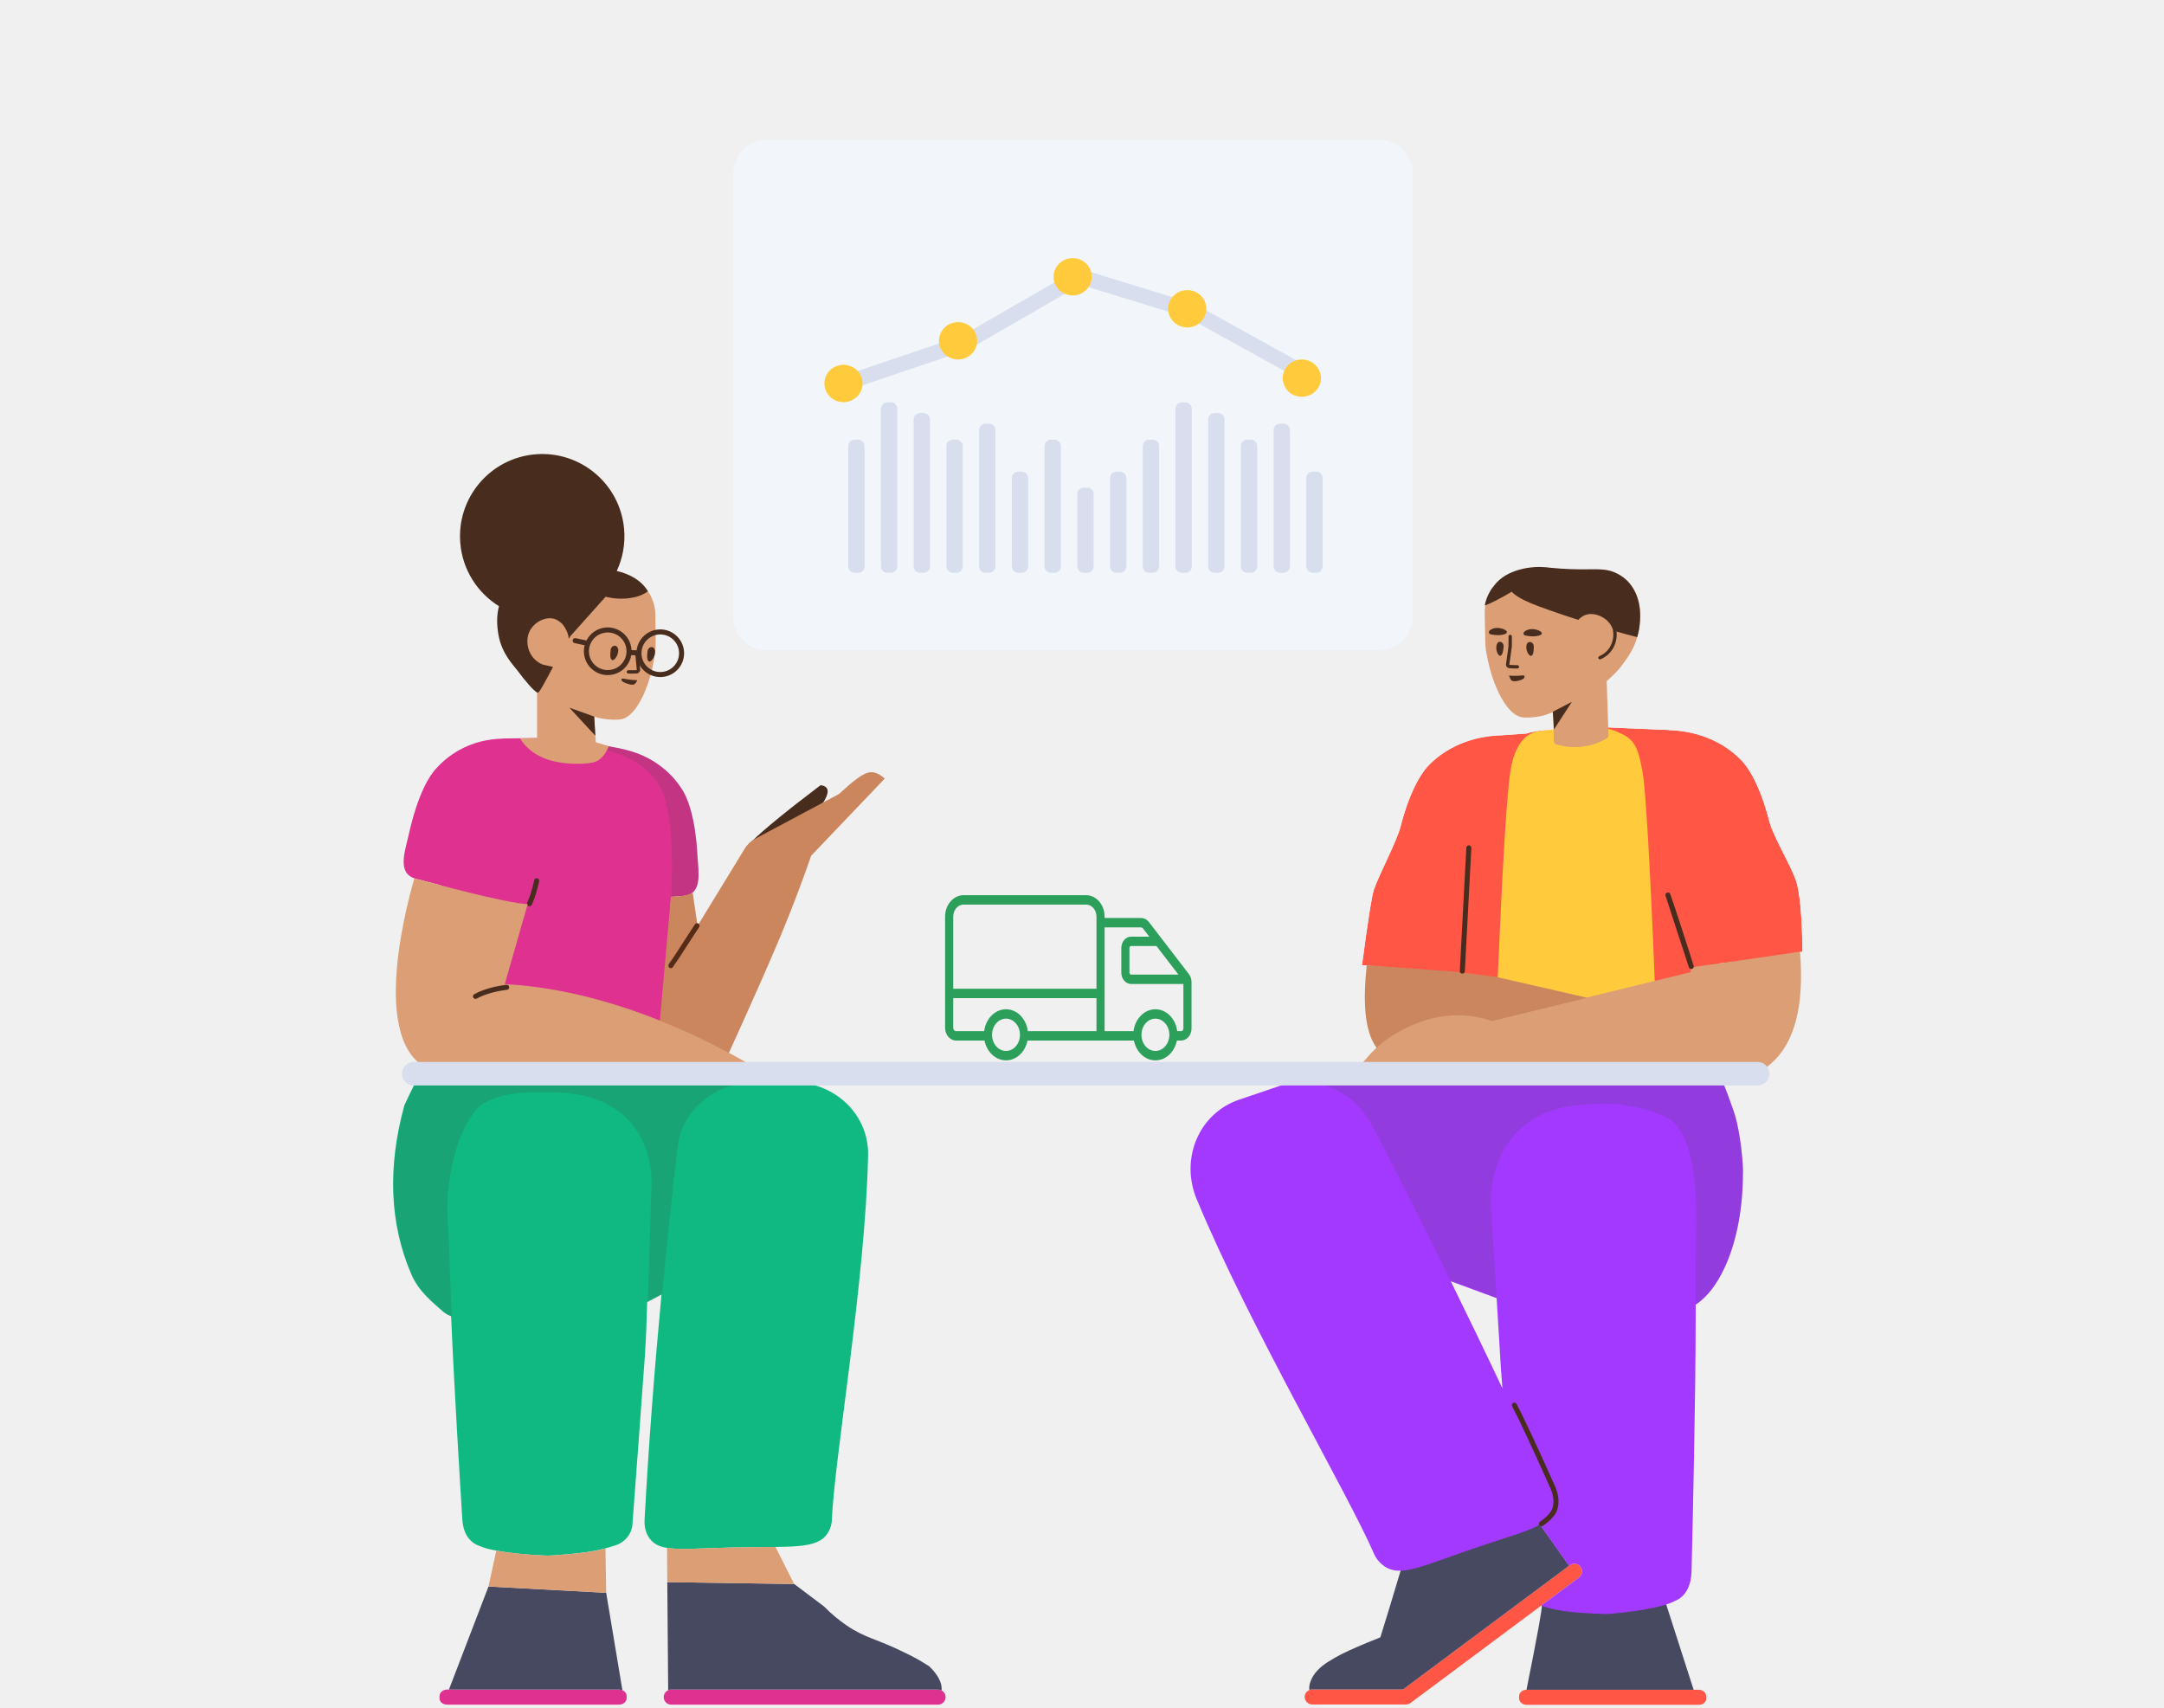
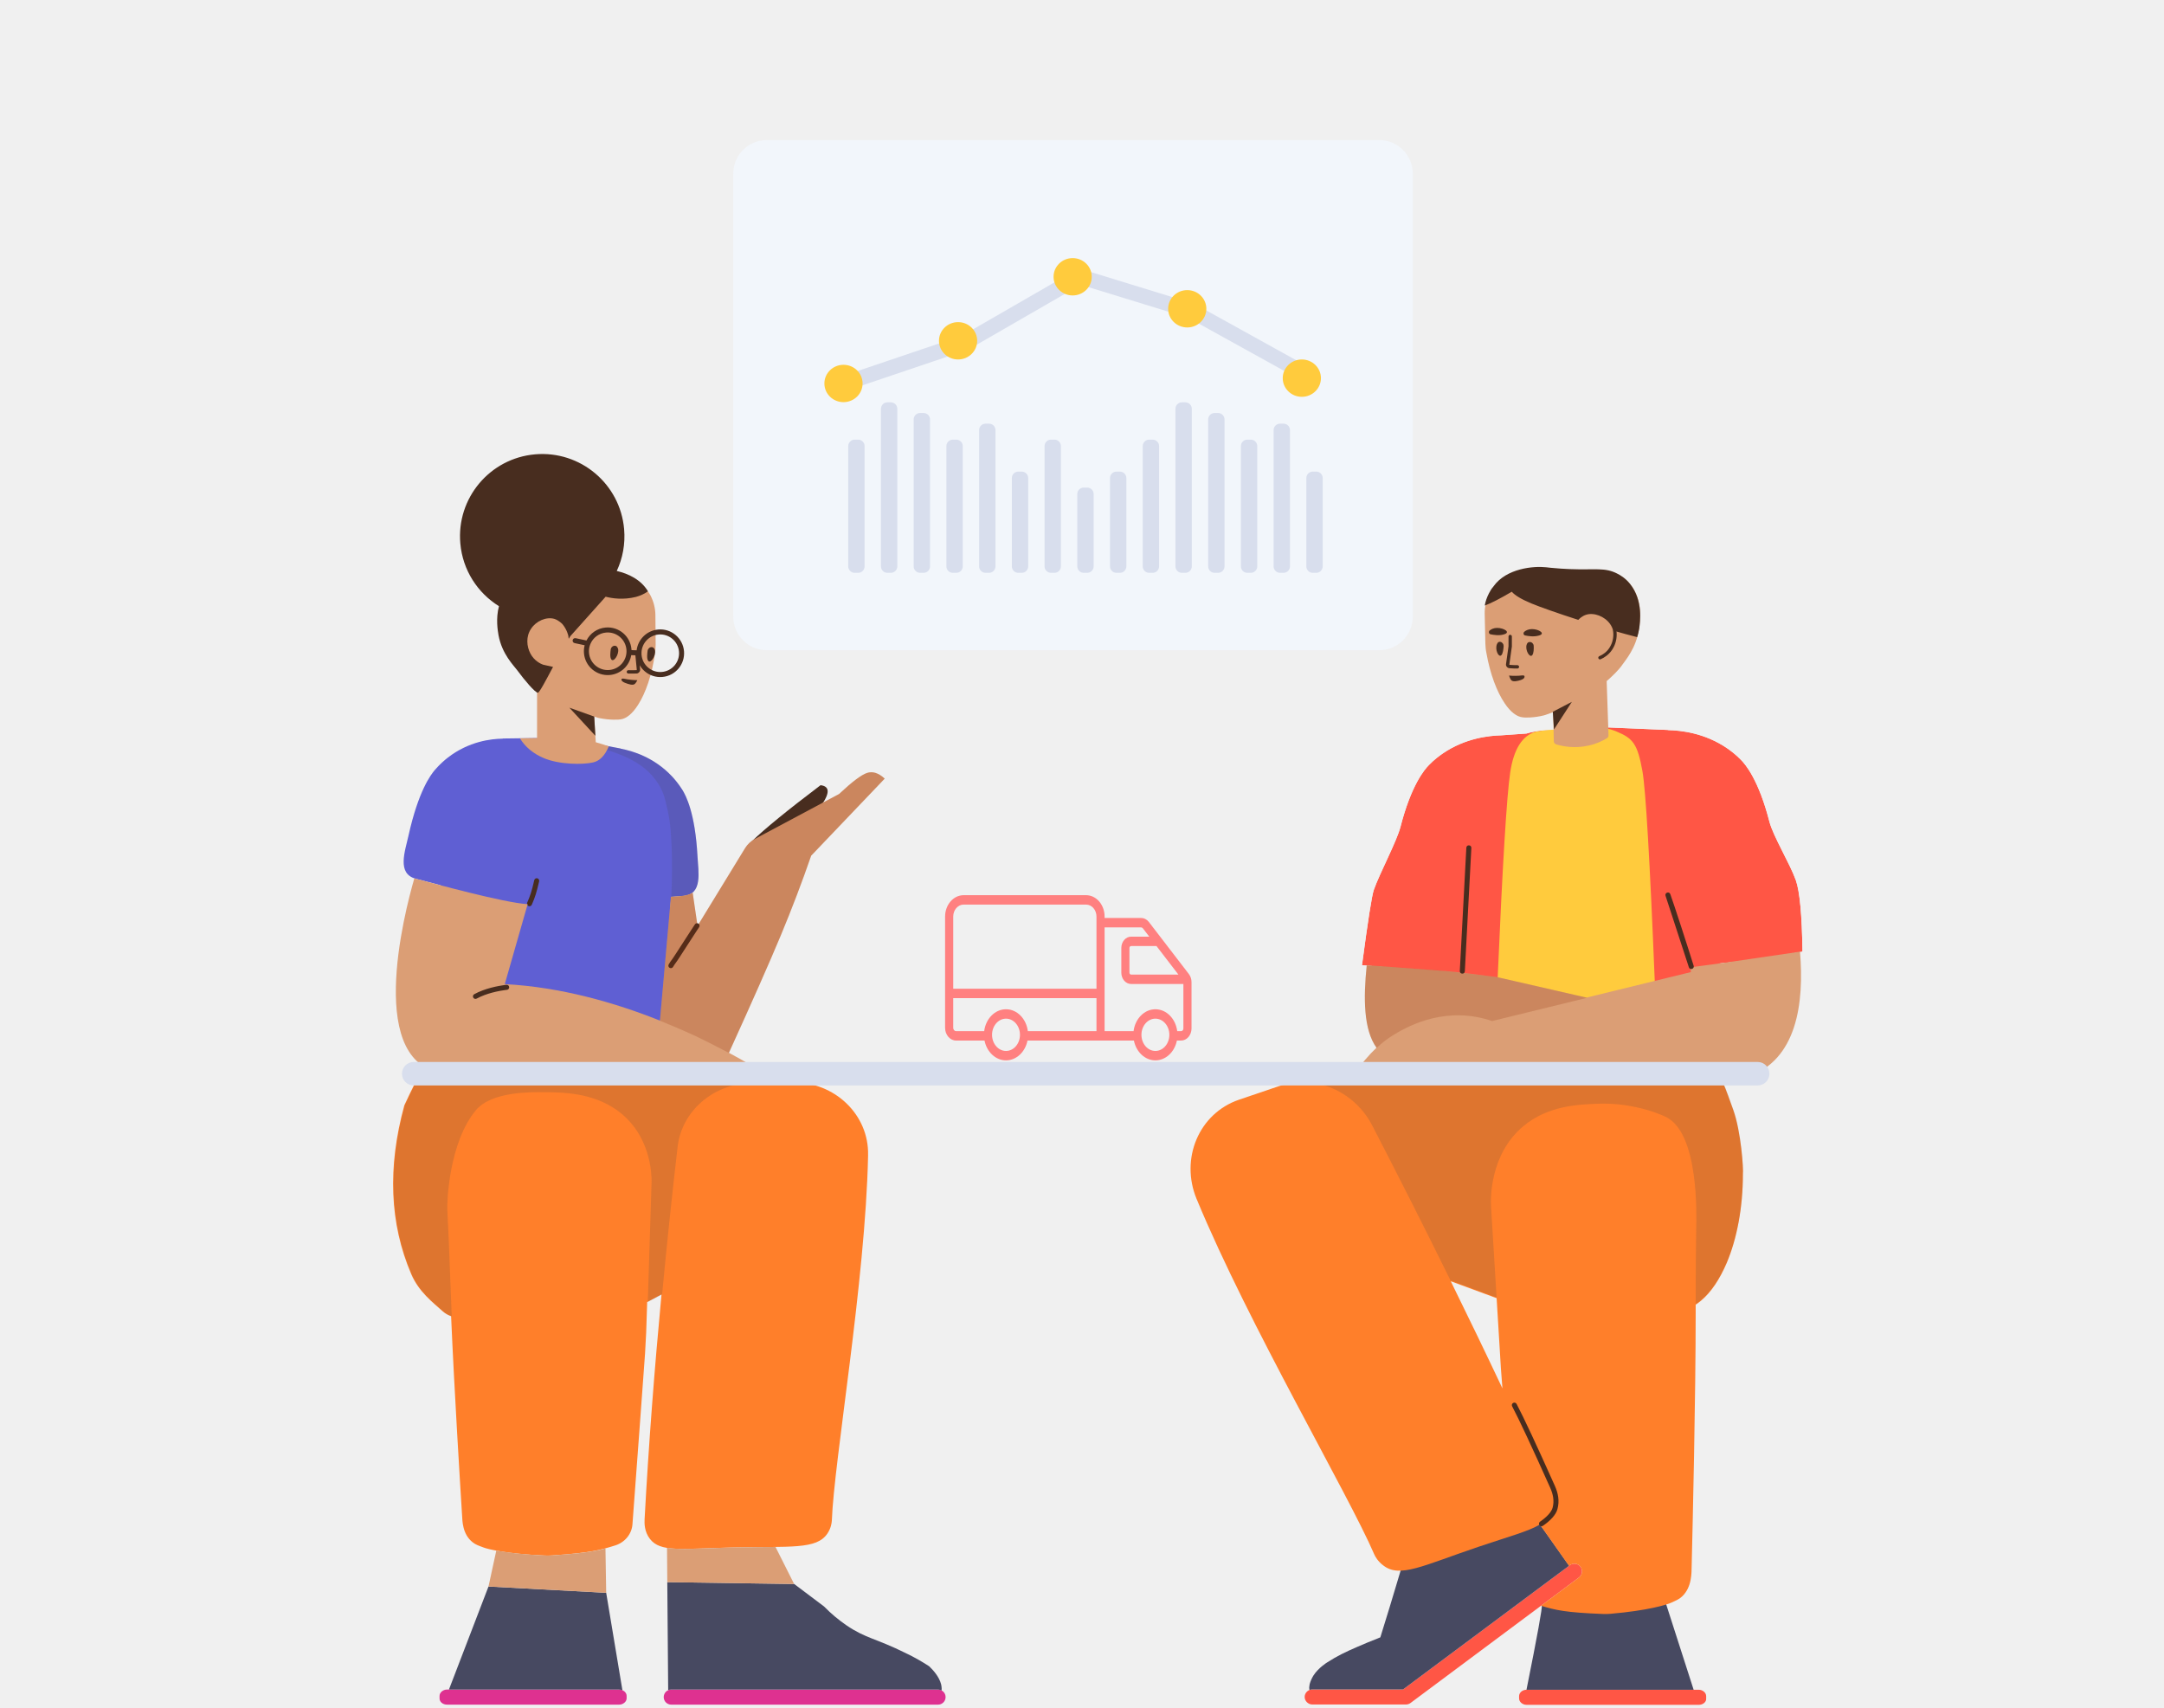
<svg xmlns="http://www.w3.org/2000/svg" width="531" height="419" viewBox="0 0 374 443" fill="none" version="1.1" id="svg56">
  <defs id="defs56">
    <linearGradient id="swatch57">
      <stop style="stop-color:#00a600;stop-opacity:1;" offset="0" id="stop57" />
    </linearGradient>
  </defs>
  <mask id="mask0" style="mask-type:alpha" maskUnits="userSpaceOnUse" x="132" y="54" width="29" height="88">
    <path d="M137.816 54.033H154.627C156.567 54.033 157.271 54.235 157.98 54.614C158.689 54.993 159.246 55.55 159.626 56.26C160.005 56.969 160.207 57.673 160.207 59.613V135.519C160.207 137.46 160.005 138.163 159.626 138.873C159.246 139.582 158.689 140.139 157.98 140.518C157.271 140.897 156.567 141.099 154.627 141.099H137.816C135.875 141.099 135.172 140.897 134.462 140.518C133.753 140.139 133.196 139.582 132.817 138.873C132.438 138.163 132.235 137.46 132.235 135.519V59.613C132.235 57.673 132.438 56.969 132.817 56.26C133.196 55.55 133.753 54.993 134.462 54.614C135.172 54.235 135.875 54.033 137.816 54.033Z" fill="white" id="path2" />
  </mask>
  <mask id="mask1" style="mask-type:alpha" maskUnits="userSpaceOnUse" x="93" y="54" width="29" height="88">
    <path d="M99.188 54.033H115.999C117.94 54.033 118.643 54.235 119.353 54.614C120.062 54.993 120.619 55.55 120.998 56.26C121.378 56.969 121.58 57.673 121.58 59.613V135.519C121.58 137.46 121.378 138.163 120.998 138.873C120.619 139.582 120.062 140.139 119.353 140.518C118.643 140.897 117.94 141.099 115.999 141.099H99.188C97.248 141.099 96.544 140.897 95.835 140.518C95.126 140.139 94.569 139.582 94.19 138.873C93.81 138.163 93.608 137.46 93.608 135.519V59.613C93.608 57.673 93.81 56.969 94.19 56.26C94.569 55.55 95.126 54.993 95.835 54.614C96.544 54.235 97.248 54.033 99.188 54.033Z" fill="white" id="path5" />
  </mask>
  <mask id="mask2" style="mask-type:alpha" maskUnits="userSpaceOnUse" x="54" y="54" width="29" height="88">
    <path d="M60.561 54.033H77.372C79.312 54.033 80.016 54.235 80.725 54.614C81.435 54.993 81.992 55.55 82.371 56.26C82.75 56.969 82.952 57.673 82.952 59.613V135.519C82.952 137.46 82.75 138.163 82.371 138.873C81.992 139.582 81.435 140.139 80.725 140.518C80.016 140.897 79.312 141.099 77.372 141.099H60.561C58.621 141.099 57.917 140.897 57.208 140.518C56.498 140.139 55.942 139.582 55.562 138.873C55.183 138.163 54.981 137.46 54.981 135.519V59.613C54.981 57.673 55.183 56.969 55.562 56.26C55.942 55.55 56.498 54.993 57.208 54.614C57.917 54.235 58.621 54.033 60.561 54.033Z" fill="white" id="path8" />
  </mask>
  <path d="m 264.11,36.337 h -158.882 c -4.808,0 -8.706,3.898 -8.706,8.706 V 159.96 c 0,4.808 3.898,8.706 8.706,8.706 h 158.882 c 4.808,0 8.706,-3.898 8.706,-8.706 V 45.042 c 0,-4.808 -3.898,-8.706 -8.706,-8.706 z" fill="#f2f6fb" id="path12" />
  <path d="m 186.658,73.867 27.95,8.588 29.519,16.346 1.96,-3.411 -29.885,-16.549 -30.04,-9.23 -30.292,17.473 -30.221,10.216 1.3,3.703 30.598,-10.343 z" fill="#d8deed" id="path13" />
  <path d="m 125.122,104.321 c -2.737,0 -4.955,-2.169 -4.955,-4.844 0,-2.675 2.218,-4.844 4.955,-4.844 2.736,0 4.954,2.169 4.954,4.844 0,2.675 -2.218,4.844 -4.954,4.844 z m 29.727,-11.072 c -2.736,0 -4.954,-2.169 -4.954,-4.844 0,-2.675 2.218,-4.844 4.954,-4.844 2.737,0 4.955,2.169 4.955,4.844 0,2.675 -2.218,4.844 -4.955,4.844 z m 29.728,-16.608 c -2.736,0 -4.954,-2.169 -4.954,-4.844 0,-2.675 2.218,-4.844 4.954,-4.844 2.737,0 4.955,2.169 4.955,4.844 0,2.675 -2.218,4.844 -4.955,4.844 z m 29.728,8.304 c -2.736,0 -4.955,-2.169 -4.955,-4.844 0,-2.675 2.219,-4.844 4.955,-4.844 2.736,0 4.955,2.169 4.955,4.844 0,2.675 -2.219,4.844 -4.955,4.844 z m 29.728,17.992 c -2.737,0 -4.955,-2.169 -4.955,-4.844 0,-2.675 2.218,-4.844 4.955,-4.844 2.736,0 4.954,2.169 4.954,4.844 0,2.675 -2.218,4.844 -4.954,4.844 z" fill="#ffcb3d" id="path14" />
  <path d="m 198.509,124.01 v 22.913 c 0,0.922 -0.748,1.672 -1.671,1.672 h -0.902 c -0.922,0 -1.671,-0.748 -1.671,-1.672 v -22.913 c 0,-0.922 0.748,-1.672 1.671,-1.672 h 0.902 c 0.922,0 1.671,0.749 1.671,1.672 z m -8.489,4.144 v 18.769 c 0,0.923 -0.748,1.671 -1.671,1.671 h -0.902 c -0.922,0 -1.671,-0.748 -1.671,-1.671 v -18.769 c 0,-0.923 0.748,-1.671 1.671,-1.671 h 0.902 c 0.922,0 1.671,0.748 1.671,1.671 z m -8.489,-12.437 v 31.205 c 0,0.927 -0.748,1.672 -1.671,1.672 h -0.902 c -0.922,0 -1.671,-0.748 -1.671,-1.672 v -31.205 c 0,-0.926 0.748,-1.672 1.671,-1.672 h 0.902 c 0.922,0 1.671,0.749 1.671,1.672 z m -8.489,8.292 v 22.913 c 0,0.922 -0.748,1.672 -1.671,1.672 h -0.902 c -0.923,0 -1.672,-0.748 -1.672,-1.672 v -22.913 c 0,-0.922 0.749,-1.672 1.672,-1.672 h 0.902 c 0.922,0 1.671,0.749 1.671,1.672 z m -8.489,-12.435 v 35.345 c 0,0.928 -0.749,1.675 -1.672,1.675 h -0.901 c -0.923,0 -1.672,-0.749 -1.672,-1.675 v -35.345 c 0,-0.928 0.749,-1.675 1.672,-1.675 h 0.901 c 0.923,0 1.672,0.75 1.672,1.675 z m -8.489,4.143 v 31.205 c 0,0.927 -0.749,1.672 -1.672,1.672 h -0.901 c -0.923,0 -1.672,-0.748 -1.672,-1.672 v -31.205 c 0,-0.926 0.748,-1.672 1.672,-1.672 h 0.901 c 0.923,0 1.672,0.749 1.672,1.672 z m -8.49,-6.905 v 38.106 c 0,0.93 -0.748,1.676 -1.671,1.676 h -0.902 c -0.922,0 -1.671,-0.75 -1.671,-1.676 v -38.106 c 0,-0.93 0.748,-1.677 1.671,-1.677 h 0.902 c 0.922,0 1.671,0.751 1.671,1.677 z m -8.489,-2.768 v 40.878 c 0,0.923 -0.748,1.672 -1.671,1.672 h -0.902 c -0.922,0 -1.671,-0.748 -1.671,-1.672 v -40.878 c 0,-0.924 0.748,-1.673 1.671,-1.673 h 0.902 c 0.922,0 1.671,0.749 1.671,1.673 z m -8.489,9.673 v 31.205 c 0,0.927 -0.748,1.672 -1.671,1.672 h -0.902 c -0.922,0 -1.671,-0.748 -1.671,-1.672 v -31.205 c 0,-0.926 0.748,-1.672 1.671,-1.672 h 0.902 c 0.922,0 1.671,0.749 1.671,1.672 z m 118.849,8.292 v 22.913 c 0,0.922 -0.749,1.672 -1.672,1.672 h -0.902 c -0.922,0 -1.671,-0.748 -1.671,-1.672 v -22.913 c 0,-0.922 0.748,-1.672 1.671,-1.672 h 0.902 c 0.922,0 1.672,0.749 1.672,1.672 z m -8.49,-12.435 v 35.345 c 0,0.928 -0.748,1.675 -1.671,1.675 h -0.902 c -0.922,0 -1.671,-0.749 -1.671,-1.675 v -35.345 c 0,-0.928 0.748,-1.675 1.671,-1.675 h 0.902 c 0.922,0 1.671,0.75 1.671,1.675 z m -8.489,4.143 v 31.205 c 0,0.927 -0.748,1.672 -1.671,1.672 h -0.902 c -0.922,0 -1.671,-0.748 -1.671,-1.672 v -31.205 c 0,-0.926 0.748,-1.672 1.671,-1.672 h 0.902 c 0.922,0 1.671,0.749 1.671,1.672 z m -8.489,-6.905 v 38.106 c 0,0.93 -0.748,1.676 -1.671,1.676 h -0.902 c -0.923,0 -1.672,-0.75 -1.672,-1.676 v -38.106 c 0,-0.93 0.749,-1.677 1.672,-1.677 h 0.902 c 0.922,0 1.671,0.751 1.671,1.677 z m -8.489,-2.768 v 40.878 c 0,0.923 -0.749,1.672 -1.672,1.672 h -0.901 c -0.923,0 -1.672,-0.748 -1.672,-1.672 v -40.878 c 0,-0.924 0.749,-1.673 1.672,-1.673 h 0.901 c 0.923,0 1.672,0.749 1.672,1.673 z m -8.489,9.673 v 31.205 c 0,0.927 -0.749,1.672 -1.672,1.672 h -0.901 c -0.923,0 -1.672,-0.748 -1.672,-1.672 v -31.205 c 0,-0.926 0.748,-1.672 1.672,-1.672 h 0.901 c 0.923,0 1.672,0.749 1.672,1.672 z" fill="#d8deed" id="path15" />
  <path d="M270.305 438.242L313.541 406.03C314.412 405.377 315.674 405.551 316.327 406.422C316.98 407.292 316.806 408.555 315.935 409.207L272.232 441.767C271.361 442.42 270.099 442.246 269.446 441.376C268.793 440.505 268.967 439.243 269.838 438.59L270.305 438.242H270.926C272.014 438.242 272.928 439.136 272.928 440.2C272.885 441.308 272.014 442.159 270.926 442.159H246.767C245.679 442.159 244.765 441.265 244.765 440.2C244.765 439.136 245.679 438.242 246.767 438.242H270.305ZM347.015 442.249H302.354C301.309 442.249 300.395 441.495 300.395 440.591V439.988C300.395 439.084 301.266 438.331 302.354 438.331H346.972C348.017 438.331 348.931 439.084 348.931 439.988V440.591C349.018 441.495 348.104 442.249 347.015 442.249Z" fill="#FF5645" id="path20" />
  <path d="M306.261 416.415C306.91 416.684 317.571 416.282 338.244 415.211L345.68 438.331H302.354C302.341 438.331 302.329 438.331 302.316 438.331C305.142 424.26 306.467 416.947 306.294 416.391L306.261 416.415ZM313.377 406.152L270.305 438.242H246.767C246.502 438.242 246.247 438.295 246.013 438.39C245.975 438.204 245.948 438.019 245.94 437.847C245.984 437.542 245.984 437.194 246.071 436.845C246.288 436.062 246.637 435.322 247.028 434.669C248.291 432.667 250.554 431.274 250.554 431.274C253.166 429.576 255.56 428.444 258.389 427.225C259.869 426.572 261.959 425.702 264.397 424.744C265.18 422.22 265.964 419.695 266.747 417.127C268.227 412.208 269.707 407.332 271.144 402.457L297.348 383.435L313.377 406.152Z" fill="#474961" id="path21" />
-   <path d="M305.779 395.464C302.869 397.241 297.816 398.564 289.883 401.243C275.311 406.176 269.485 409.411 265.193 406.108C263.758 405.051 263.08 403.796 262.814 403.197C256.118 387.628 230.294 343.744 216.821 311.228C216.802 311.145 216.751 311.112 216.732 311.029C212.409 300.548 217.337 288.832 227.719 285.276C231.152 284.097 234.594 282.959 238.026 281.779C241.137 280.734 244.373 280.532 247.476 281.066L247.305 280.781L350.985 277.821C352.77 278.702 353.926 282.298 355.96 287.944C357.993 293.591 358.638 303.43 358.464 304.551C358.464 313.32 356.897 321.369 354.285 327.575C352.457 331.859 350.193 335.263 347.581 337.425C347.132 337.803 346.675 338.142 346.21 338.442C346.21 339.045 346.21 339.654 346.21 340.27C346.21 363.038 345.426 395.571 345.165 406.387C345.122 407.818 345.296 411.69 342.684 414.131C341.944 414.846 341.204 415.141 339.811 415.772C338.723 416.277 333.847 417.792 324.097 418.634C323.487 418.676 322.834 418.718 322.182 418.676C312.405 418.308 309.788 417.661 306.09 416.543L315.935 409.208C316.806 408.555 316.98 407.292 316.327 406.422C315.674 405.551 314.412 405.377 313.541 406.03L313.34 406.18L305.779 395.464ZM296.076 360.165C295.794 356.877 295.544 353.222 295.324 349.15L294.566 336.754L282.67 332.366C287.166 341.501 291.655 350.796 296.076 360.165Z" fill="#A339FF" id="path22" />
+   <path d="M305.779 395.464C302.869 397.241 297.816 398.564 289.883 401.243C275.311 406.176 269.485 409.411 265.193 406.108C263.758 405.051 263.08 403.796 262.814 403.197C256.118 387.628 230.294 343.744 216.821 311.228C216.802 311.145 216.751 311.112 216.732 311.029C212.409 300.548 217.337 288.832 227.719 285.276C231.152 284.097 234.594 282.959 238.026 281.779C241.137 280.734 244.373 280.532 247.476 281.066L247.305 280.781L350.985 277.821C352.77 278.702 353.926 282.298 355.96 287.944C357.993 293.591 358.638 303.43 358.464 304.551C358.464 313.32 356.897 321.369 354.285 327.575C352.457 331.859 350.193 335.263 347.581 337.425C347.132 337.803 346.675 338.142 346.21 338.442C346.21 339.045 346.21 339.654 346.21 340.27C346.21 363.038 345.426 395.571 345.165 406.387C345.122 407.818 345.296 411.69 342.684 414.131C341.944 414.846 341.204 415.141 339.811 415.772C338.723 416.277 333.847 417.792 324.097 418.634C323.487 418.676 322.834 418.718 322.182 418.676C312.405 418.308 309.788 417.661 306.09 416.543L315.935 409.208C316.806 408.555 316.98 407.292 316.327 406.422C315.674 405.551 314.412 405.377 313.541 406.03L313.34 406.18L305.779 395.464ZM296.076 360.165C295.794 356.877 295.544 353.222 295.324 349.15L294.566 336.754L282.67 332.366C287.166 341.501 291.655 350.796 296.076 360.165Z" fill="#A339FF" id="path22" style="fill:#ff7f2a" />
  <path opacity="0.177" d="M346.21 338.279C346.216 330.345 346.26 323.551 346.34 319.067C346.427 315.238 347.08 294.194 338.636 289.817C337.896 289.439 337.156 289.144 335.676 288.597C334.5 288.176 328.406 285.988 320.571 286.324C315.478 286.535 307.817 286.871 301.505 292.132C292.799 299.413 293.017 310.903 293.104 312.754L294.56 336.578L282.601 332.15C275.767 318.266 268.918 304.752 262.269 291.908C258.983 285.575 252.863 281.553 246.3 280.825L350.985 277.658C352.77 278.539 353.926 282.135 355.96 287.782C357.993 293.428 358.638 303.268 358.464 304.389C358.464 313.158 356.897 321.206 354.285 327.413C352.457 331.697 350.193 335.101 347.581 337.263C347.132 337.641 346.675 337.98 346.21 338.279Z" fill="#444444" id="path23" />
  <path d="M306.578 395.804C308.519 394.475 309.969 392.952 310.355 391.441C310.919 389.337 310.534 387.36 309.662 385.412C304.894 374.755 301.591 367.687 299.747 364.196C299.579 363.877 299.184 363.755 298.865 363.924C298.546 364.092 298.424 364.487 298.593 364.806C300.419 368.264 303.713 375.314 308.47 385.945C309.23 387.645 309.564 389.351 309.092 391.11C308.805 392.234 307.539 393.564 305.84 394.727C305.542 394.931 305.466 395.337 305.67 395.635C305.874 395.932 306.28 396.008 306.578 395.804Z" fill="#482D1F" id="path24" />
  <mask id="mask3" style="mask-type:alpha" maskUnits="userSpaceOnUse" x="259" y="188" width="115" height="92">
    <path d="M352.219 249.956C353.235 259.138 353.26 266.797 352.497 271.849C352.497 271.98 352.456 272.156 352.416 272.288C352.213 273.648 351.93 274.789 351.565 275.71C351.525 275.798 351.484 275.886 351.444 275.974C349.379 279.309 333.06 278.124 329.213 278.255C322.896 278.475 283.314 279.591 282.383 278.977C281.937 278.67 281.411 275.272 280.966 274.789C279.451 273.229 280.098 263.686 281.533 252.25L259.638 250.392C261.167 238.85 262.193 232.325 262.715 230.816C264.238 226.506 268.619 218.341 269.62 214.511C272.406 203.672 275.845 199.624 277.02 198.448C278.37 197.055 279.675 196.098 280.546 195.488C286.423 191.44 292.647 190.831 295.825 190.744C295.869 190.722 299.124 190.497 302.328 190.282C304.903 189.47 308.214 189.22 313.218 189.22C316.881 189.22 320.008 189.441 322.586 189.747C321.857 188.856 321.713 188.625 323.423 188.698L338.875 189.351C338.963 189.351 339.05 189.351 339.137 189.394C342.314 189.481 348.539 190.091 354.415 194.139C355.286 194.748 356.592 195.706 357.941 197.099C359.117 198.274 362.555 202.323 365.341 213.161C366.342 216.992 370.672 224.038 372.196 228.348C373.211 231.221 373.785 237.389 373.917 246.853C367.462 248.156 360.23 249.19 352.219 249.956V249.956Z" fill="white" id="path25" />
  </mask>
  <g mask="url(#mask3)" id="g27">
    <path d="M352.219 249.956C353.235 259.138 353.26 266.797 352.497 271.849C352.497 271.98 352.456 272.156 352.416 272.288C352.213 273.648 351.93 274.789 351.565 275.71C351.525 275.798 351.484 275.886 351.444 275.974C349.379 279.309 333.06 278.124 329.213 278.255C322.896 278.475 283.314 279.591 282.383 278.977C281.937 278.67 281.411 275.272 280.966 274.789C279.451 273.229 280.098 263.686 281.533 252.25L259.638 250.392C261.167 238.85 262.193 232.325 262.715 230.816C264.238 226.506 268.619 218.341 269.62 214.511C272.406 203.672 275.845 199.624 277.02 198.448C278.37 197.055 279.675 196.098 280.546 195.488C286.423 191.44 292.647 190.831 295.825 190.744C295.869 190.722 299.124 190.497 302.328 190.282C304.903 189.47 308.214 189.22 313.218 189.22C316.881 189.22 320.008 189.441 322.586 189.747C321.857 188.856 321.713 188.625 323.423 188.698L338.875 189.351C338.963 189.351 339.05 189.351 339.137 189.394C342.314 189.481 348.539 190.091 354.415 194.139C355.286 194.748 356.592 195.706 357.941 197.099C359.117 198.274 362.555 202.323 365.341 213.161C366.342 216.992 370.672 224.038 372.196 228.348C373.211 231.221 373.785 237.389 373.917 246.853C367.462 248.156 360.23 249.19 352.219 249.956V249.956Z" fill="#FF5645" id="path26" />
    <path d="M304.739 189.801C301.201 190.818 298.983 194.362 298.084 200.434C297.186 206.507 296.099 224.354 294.824 253.977L314.759 260.154L335.599 254.588C334.311 222.971 333.244 204.793 332.398 200.054C331.128 192.945 329.923 191.538 325.77 189.801C321.616 188.064 317.67 188.307 313.061 188.727C309.988 189.006 307.214 189.364 304.739 189.801Z" fill="#FFCB3D" id="path27" />
  </g>
  <path d="M323.118 176.691L323.597 190.744C323.597 191.048 323.466 191.353 323.205 191.484C322.073 192.18 320.463 192.964 318.46 193.399C314.847 194.226 311.757 193.617 310.015 193.094C309.667 193.007 309.406 192.659 309.406 192.311L309.239 184.733C306.978 185.574 307.104 185.489 306.881 185.564C304.139 186.26 301.788 186.173 301.353 186.086C299.786 185.955 298.132 184.65 296.652 182.43C294.65 179.47 292.865 174.855 291.907 169.327C291.733 168.544 291.69 167.76 291.646 166.977L291.472 159.185C291.428 157.444 291.864 155.746 292.691 154.135C293.039 153.439 293.387 152.873 293.823 152.394C293.837 152.376 293.851 152.358 293.865 152.34C293.88 152.315 293.895 152.289 293.91 152.264C297.261 147.606 304.27 146.997 307.491 147.345C307.883 147.388 309.275 147.563 311.278 147.693C312.366 147.78 313.237 147.78 313.759 147.824C320.245 148.085 322.813 147.301 326.078 149.043C326.687 149.347 328.08 150.131 329.299 151.654C332.738 155.964 331.735 161.535 331.518 163.19C330.734 168.152 328.037 171.199 327.166 172.461C326.253 173.808 324.541 175.442 323.118 176.691ZM263.403 271.786C260.047 267.135 259.981 258.963 260.866 250.435C261.835 250.435 268.716 250.928 281.509 251.915C284.134 252.133 288.579 252.662 294.843 253.503L317.888 258.787L344.97 252.164L344.839 250.931C348.586 250.449 351.316 250.085 353.03 249.84C357.635 249.183 364.382 248.194 373.272 246.873C374.403 260.255 372.463 275.091 359.639 279.326H305.47L258.66 280.705C257.939 280.726 257.337 280.159 257.316 279.438C257.308 279.152 257.394 278.871 257.56 278.638C259.523 275.901 261.471 273.617 263.403 271.786Z" fill="#DB9E75" id="path28" />
  <path opacity="0.2" d="M263.437 271.833C260.048 267.189 259.979 258.991 260.866 250.435C261.835 250.435 266.798 250.774 275.755 251.451C278.864 251.572 285.226 252.256 294.843 253.503C303.972 255.596 311.718 257.372 318.081 258.831L293.393 264.868C292.734 264.643 292.057 264.439 291.361 264.258C279.869 261.281 270.728 266.662 267.507 268.666C266.017 269.592 264.663 270.68 263.437 271.833Z" fill="#8C2A00" id="path29" />
  <path d="M331.032 165.276C329.106 164.792 326.986 164.211 324.795 163.577C324.64 162.977 324.379 162.394 323.99 161.851C322.597 159.892 319.81 158.793 317.72 159.49C316.708 159.827 315.986 160.552 315.75 160.802C310.457 159.095 305.778 157.447 303.589 156.537C301.036 155.475 299.338 154.463 298.494 153.499C295.454 155.293 293.118 156.489 291.487 157.086C291.675 156.011 292.041 154.959 292.563 153.943C292.911 153.246 293.26 152.68 293.695 152.201C293.709 152.183 293.723 152.165 293.737 152.147C293.753 152.122 293.767 152.096 293.782 152.071C297.134 147.413 304.142 146.804 307.363 147.152C307.755 147.196 309.148 147.37 311.15 147.5C312.238 147.587 313.109 147.587 313.631 147.631C320.117 147.892 322.686 147.108 325.95 148.85C326.56 149.154 327.953 149.938 329.171 151.461C332.61 155.771 331.783 161.343 331.566 162.997C331.438 163.807 331.254 164.567 331.032 165.276ZM292.996 164.539C292.56 164.452 292.43 163.886 292.734 163.581C293.126 163.233 293.823 162.885 294.693 162.885C296.478 162.885 298.393 164.06 296.391 164.583C295.216 164.931 293.823 164.713 292.996 164.539ZM301.963 164.844C301.527 164.757 301.397 164.191 301.745 163.886C302.137 163.538 302.833 163.19 303.747 163.19C305.532 163.19 307.447 164.409 305.445 164.887C304.183 165.236 302.833 165.018 301.963 164.844Z" fill="#482D1F" id="path30" />
  <path d="M309.145 184.634L314.088 182.066L309.45 189.22L309.145 184.634Z" fill="#482D1F" id="path31" />
  <path d="M296.391 167.586C296.347 168.326 296.217 169.545 295.781 169.98C295.041 170.633 294.084 168.457 294.65 167.107C294.867 166.541 295.172 166.454 295.52 166.498C296.043 166.585 296.391 167.064 296.391 167.586ZM304.183 167.499C304.226 168.239 304.226 169.458 303.791 169.98C303.138 170.72 301.919 168.631 302.354 167.238C302.528 166.672 302.833 166.541 303.181 166.541C303.704 166.541 304.139 166.977 304.183 167.499Z" fill="#482D1F" id="path32" />
  <path d="M300.613 176.466C300.918 176.379 301.658 176.161 301.788 175.683C301.788 175.596 301.832 175.465 301.788 175.378C301.614 175.073 301.092 175.247 300.308 175.291C298.915 175.378 297.784 175.247 297.784 175.247C297.784 175.247 298.088 176.118 298.306 176.379C298.785 177.032 300.178 176.597 300.613 176.466Z" fill="#482D1F" id="path33" />
  <path d="M297.004 172.27C296.922 172.761 297.303 173.243 297.799 173.326C297.908 173.336 297.908 173.336 297.978 173.342C298.713 173.398 299.172 173.419 299.96 173.419C300.201 173.419 300.396 173.224 300.396 172.984C300.396 172.743 300.201 172.549 299.96 172.549C299.197 172.549 298.759 172.528 298.045 172.474L297.904 172.463C297.903 172.461 297.863 172.411 297.865 172.402L298.52 167.734L298.524 167.673V165.105C298.524 164.865 298.329 164.67 298.088 164.67C297.848 164.67 297.653 164.865 297.653 165.105V167.643L297.004 172.27Z" fill="#482D1F" id="path34" />
  <path d="M324.777 163.679C324.976 164.954 324.747 166.343 324.168 167.459C323.464 168.866 322.474 169.634 321.194 170.224C320.976 170.325 320.881 170.584 320.981 170.802C321.082 171.02 321.341 171.116 321.559 171.015C322.122 170.755 322.568 170.505 323.085 170.104C323.847 169.514 324.484 168.774 324.944 167.854C325.605 166.579 325.865 165.003 325.637 163.544C325.6 163.307 325.378 163.144 325.14 163.181C324.903 163.218 324.74 163.441 324.777 163.679Z" fill="#482D1F" id="path35" />
  <path d="M285.017 251.881C285.865 235.914 286.241 228.811 286.709 219.908C286.755 219.039 288.059 219.108 288.013 219.977L286.321 251.95C286.275 252.819 284.971 252.75 285.017 251.881ZM345.686 250.526C345.94 251.351 344.709 251.741 344.442 250.92L338.391 232.377C338.126 231.565 339.327 231.147 339.624 231.947C340.472 234.235 344.439 246.471 345.686 250.526Z" fill="#482D1F" id="path36" />
  <path d="M22.286 442.2C21.154 442.2 20.284 441.446 20.327 440.542V439.94C20.327 439.036 21.241 438.282 22.286 438.282H66.904C67.992 438.282 68.862 439.036 68.862 439.94V440.542C68.862 441.446 67.948 442.2 66.904 442.2H22.286ZM80.441 438.282H149.653C150.735 438.282 151.612 439.159 151.612 440.241C151.612 441.323 150.735 442.2 149.653 442.2H80.441C79.359 442.2 78.482 441.323 78.482 440.241C78.482 439.159 79.359 438.282 80.441 438.282Z" fill="#DE3190" id="path37" />
-   <path d="M77.909 335.79L74.191 337.761L74.136 339.476C74.031 343.877 73.864 347.745 73.637 351.156C73.471 353.838 71.198 384.24 70.375 395.396C70.203 397.925 68.409 400.128 65.866 400.904C62.033 402.106 59.575 402.802 49.538 403.491C48.887 403.551 48.233 403.535 47.622 403.518C37.85 403.089 32.929 401.881 31.825 401.46C30.413 400.935 29.664 400.693 28.901 400.069C26.212 397.943 26.262 394.423 26.172 393.126C25.64 384.57 24.177 361.023 23.324 341.433C22.543 341.155 21.808 340.757 21.174 340.19C18.567 337.841 14.952 335.129 12.974 330.511C7.376 317.443 6.778 302.855 11.181 286.749C14.627 279.295 16.945 275.25 18.132 274.612L109.302 280.839C110.142 280.821 110.983 280.802 111.826 280.784C122.839 280.586 131.762 289.181 131.501 299.678C131.501 299.757 131.501 299.796 131.501 299.876C130.805 332.434 122.665 378.816 122.099 394.501C122.055 395.095 121.881 396.402 120.967 397.789C118.138 402.027 111.521 401.076 96.068 401.433C82.922 401.749 77.612 402.7 74.913 399.214C73.433 397.313 73.477 395.135 73.52 394.144C74.578 374.604 76.111 354.883 77.909 335.79Z" fill="#10B981" id="path38" />
+   <path d="M77.909 335.79L74.191 337.761L74.136 339.476C74.031 343.877 73.864 347.745 73.637 351.156C73.471 353.838 71.198 384.24 70.375 395.396C70.203 397.925 68.409 400.128 65.866 400.904C62.033 402.106 59.575 402.802 49.538 403.491C48.887 403.551 48.233 403.535 47.622 403.518C37.85 403.089 32.929 401.881 31.825 401.46C30.413 400.935 29.664 400.693 28.901 400.069C26.212 397.943 26.262 394.423 26.172 393.126C25.64 384.57 24.177 361.023 23.324 341.433C22.543 341.155 21.808 340.757 21.174 340.19C18.567 337.841 14.952 335.129 12.974 330.511C7.376 317.443 6.778 302.855 11.181 286.749C14.627 279.295 16.945 275.25 18.132 274.612L109.302 280.839C110.142 280.821 110.983 280.802 111.826 280.784C122.839 280.586 131.762 289.181 131.501 299.678C131.501 299.757 131.501 299.796 131.501 299.876C130.805 332.434 122.665 378.816 122.099 394.501C122.055 395.095 121.881 396.402 120.967 397.789C118.138 402.027 111.521 401.076 96.068 401.433C82.922 401.749 77.612 402.7 74.913 399.214C73.433 397.313 73.477 395.135 73.52 394.144C74.578 374.604 76.111 354.883 77.909 335.79Z" fill="#10B981" id="path38" style="fill:#ff7f2a" />
  <path opacity="0.177" d="M78.066 335.774L74.351 337.744L75.345 306.365C75.327 304.645 75.176 294.249 66.284 287.938C59.806 283.381 52.139 283.338 47.042 283.322C44.157 283.308 33.867 283.124 29.804 287.938C22.824 296.211 22.211 311.724 22.345 313.919C22.588 318.308 22.874 325.143 23.157 333.087C23.251 335.747 23.364 338.554 23.49 341.447C22.695 341.168 21.945 340.766 21.3 340.189C18.694 337.84 15.079 335.129 13.101 330.511C7.503 317.442 6.905 302.855 11.307 286.748C14.754 279.295 17.072 275.25 18.259 274.612L108.606 280.783C106.093 280.837 103.588 280.892 101.062 280.947C91.268 281.184 83.128 288.274 82.083 297.543C80.663 309.815 79.302 322.646 78.066 335.774Z" fill="#444444" id="path39" />
  <path d="M67.771 438.475C67.497 438.35 67.183 438.279 66.848 438.279H22.765L33.024 411.555L63.559 413.186L67.771 438.475ZM79.64 438.426L79.41 410.423L112.335 410.902L120.083 416.735C121.868 418.563 123.783 420.174 125.873 421.61C130.922 425.049 133.577 425.006 141.282 428.836C143.415 429.837 145.374 430.969 147.333 432.232C148.29 433.146 149.944 434.887 150.467 436.976C150.554 437.281 150.554 437.629 150.597 437.977C150.597 438.219 150.589 438.401 150.572 438.538C150.285 438.373 149.953 438.279 149.598 438.279H80.386C80.122 438.279 79.87 438.331 79.64 438.426Z" fill="#474961" id="path40" />
-   <path d="M80.388 232.645C79.659 247.47 78.015 267.858 76.525 271.817C74.267 277.815 30.959 273.545 25.192 272.233C21.587 271.417 18.226 261.7 17.604 258.446C17.076 255.827 14.147 252.901 20.535 229.621C17.738 228.895 15.445 228.284 14.202 227.966C9.163 226.678 11.381 220.792 12.274 216.747C14.832 205.203 18.039 200.977 19.136 199.704C20.394 198.25 21.612 197.204 22.424 196.568C27.905 192.296 33.711 191.66 36.675 191.614C36.757 191.569 36.838 191.569 36.919 191.569L51.332 191.387C51.284 191.776 51.232 192.192 51.177 192.632C51.779 192.654 52.371 192.681 52.947 192.712C52.967 192.273 52.985 191.858 53.002 191.471L67.167 194.145C67.247 194.159 67.327 194.173 67.399 194.23C70.311 194.788 75.922 196.396 80.61 201.377C81.304 202.118 82.329 203.316 83.327 204.906C84.195 206.297 86.651 210.841 87.25 222.173C87.457 226.144 88.676 232.085 83.499 232.425C82.775 232.472 81.704 232.55 80.388 232.645Z" fill="#DE3190" id="path41" />
+   <path d="M80.388 232.645C79.659 247.47 78.015 267.858 76.525 271.817C74.267 277.815 30.959 273.545 25.192 272.233C21.587 271.417 18.226 261.7 17.604 258.446C17.076 255.827 14.147 252.901 20.535 229.621C17.738 228.895 15.445 228.284 14.202 227.966C9.163 226.678 11.381 220.792 12.274 216.747C14.832 205.203 18.039 200.977 19.136 199.704C20.394 198.25 21.612 197.204 22.424 196.568C27.905 192.296 33.711 191.66 36.675 191.614C36.757 191.569 36.838 191.569 36.919 191.569L51.332 191.387C51.284 191.776 51.232 192.192 51.177 192.632C51.779 192.654 52.371 192.681 52.947 192.712C52.967 192.273 52.985 191.858 53.002 191.471L67.167 194.145C67.247 194.159 67.327 194.173 67.399 194.23C70.311 194.788 75.922 196.396 80.61 201.377C81.304 202.118 82.329 203.316 83.327 204.906C84.195 206.297 86.651 210.841 87.25 222.173C87.457 226.144 88.676 232.085 83.499 232.425C82.775 232.472 81.704 232.55 80.388 232.645Z" fill="#DE3190" id="path41" style="fill:#5f5fd3" />
  <path opacity="0.177" d="M80.445 232.641C80.927 222.707 80.405 215.51 79.965 212.647C79.652 210.599 79.142 208.704 79.142 208.704C78.902 207.359 78.392 205.464 77.15 203.464C73.293 197.059 65.576 195.025 60.376 193.593C59.238 193.288 56.371 192.976 52.943 192.795C52.964 192.325 52.984 191.882 53.002 191.47L67.167 194.145C67.247 194.159 67.327 194.173 67.399 194.23C70.311 194.788 75.922 196.396 80.61 201.377C81.304 202.118 82.329 203.316 83.327 204.906C84.195 206.297 86.651 210.841 87.25 222.173C87.457 226.144 88.676 232.085 83.499 232.425C82.786 232.472 81.735 232.548 80.445 232.641V232.641Z" fill="#444444" id="path42" />
  <path d="M101.35 218.231C104.638 215.037 110.579 210.189 119.173 203.688C121.81 203.995 121.618 206.086 118.598 209.958L101.35 218.231ZM44.258 234.694C44.114 235.025 43.729 235.176 43.399 235.033C43.068 234.889 42.916 234.504 43.06 234.174C43.903 232.235 44.242 231.152 44.895 228.324C44.976 227.972 45.326 227.753 45.678 227.834C46.029 227.915 46.248 228.266 46.167 228.617C45.497 231.519 45.135 232.676 44.258 234.694Z" fill="#482D1F" id="path43" />
  <path d="M35.051 402.219C37.636 402.705 41.791 403.256 47.749 403.518C48.36 403.535 49.014 403.551 49.665 403.49C57.314 402.966 60.561 402.437 63.37 401.682L63.559 413.186L33.024 411.555L35.051 402.219ZM79.34 401.512C82.707 402.086 87.886 401.633 96.195 401.432C100.655 401.329 104.379 401.335 107.489 401.294L112.318 410.902L79.41 410.423L79.34 401.512ZM77.505 264.752L80.361 232.64C80.98 232.592 81.455 232.555 81.786 232.531C82.452 232.481 83.138 232.455 83.93 232.297C84.948 232.094 85.635 231.84 85.991 231.537L87.257 240.17L99.59 220.013C100.197 219.021 101.058 218.21 102.084 217.662L123.97 205.975C127.324 202.828 129.737 201.007 131.209 200.511C132.682 200.014 134.217 200.504 135.815 201.981L116.736 221.974C114.34 228.908 111.702 235.828 108.822 242.736C105.944 249.639 101.469 259.762 95.397 273.105C103.688 277.552 108.68 281.074 108.68 281.074C108.68 281.074 46.963 280.029 22.482 278.529C0.702 277.195 11.204 236.752 13.787 227.844C13.919 227.888 14.058 227.929 14.202 227.966C18.71 229.118 37.001 234.199 43.187 234.546L37.248 255.284C51.838 256.059 65.831 260.095 77.505 264.752ZM60.855 192.542C61.935 192.84 63.057 193.197 64.223 193.611C63.254 195.979 61.906 197.367 60.179 197.775C57.589 198.385 51.39 198.385 47.314 196.634C44.597 195.467 42.551 193.764 41.178 191.527C42.756 191.498 44.238 191.473 45.624 191.453V175.301C44.529 174.017 43.57 172.793 43.006 171.656C42.054 169.773 42.188 165.022 42.601 162.758C42.739 161.828 49.438 155.228 53.316 161.703L52.952 150.548C52.934 149.851 53.449 149.238 54.19 149.217C55.711 149.127 57.225 148.951 58.843 148.46C59.016 148.445 59.186 148.386 59.359 148.371C60.822 148.112 69.07 146.997 73.859 152.783C74.295 153.269 74.691 153.803 75.055 154.47C75.846 156.017 76.301 157.725 76.323 159.471L76.391 167.243C76.373 168.031 76.311 168.823 76.202 169.576C75.422 175.149 73.775 179.794 71.853 182.803C70.435 185.068 68.806 186.434 67.293 186.61C66.863 186.691 64.517 186.853 61.713 186.268C61.53 186.224 61.579 186.262 60.436 185.879L60.855 192.542Z" fill="#DB9E75" id="path44" />
  <path d="M37.678 255.472C38.037 255.438 38.355 255.701 38.389 256.06C38.423 256.419 38.159 256.738 37.8 256.772C37.715 256.78 37.55 256.798 37.314 256.83C36.918 256.883 36.476 256.953 35.999 257.042C34.638 257.295 33.278 257.649 32.015 258.117C31.269 258.393 30.579 258.702 29.957 259.044C29.641 259.218 29.244 259.103 29.07 258.787C28.896 258.471 29.012 258.074 29.328 257.9C30.01 257.525 30.758 257.19 31.561 256.893C32.901 256.396 34.331 256.024 35.76 255.758C36.259 255.665 36.723 255.591 37.141 255.536C37.288 255.516 37.419 255.5 37.532 255.487C37.602 255.479 37.651 255.474 37.678 255.472ZM86.582 239.781C86.781 239.479 87.185 239.396 87.487 239.594C87.788 239.792 87.872 240.197 87.674 240.498C87.656 240.525 87.656 240.525 87.57 240.656C87.485 240.785 87.387 240.935 87.276 241.104C86.96 241.587 86.608 242.125 86.23 242.706C85.148 244.364 84.07 246.028 83.069 247.588C82.966 247.748 82.966 247.748 82.863 247.909C81.339 250.287 81.626 249.617 80.901 250.833C80.716 251.143 80.316 251.245 80.006 251.06C79.696 250.876 79.595 250.475 79.779 250.165C80.513 248.933 80.232 249.594 81.764 247.204C81.867 247.043 81.867 247.043 81.97 246.882C82.973 245.32 84.053 243.653 85.136 241.992C85.515 241.411 85.867 240.872 86.184 240.388C86.295 240.219 86.393 240.069 86.478 239.94C86.564 239.809 86.564 239.809 86.582 239.781Z" fill="#482D1F" id="path45" />
  <path d="M60.455 185.888L54.006 183.577L60.749 190.865L60.455 185.888Z" fill="#482D1F" id="path46" />
  <path d="M53.834 165.703L53.726 164.9C53.726 164.9 53.416 163.354 52.196 161.888C52.101 161.809 51.281 160.919 50.112 160.541C48.005 159.939 45.396 161.085 44.085 163.078C42.691 165.123 42.915 167.681 43.909 169.561C44.904 171.44 46.588 172.21 47.175 172.421L49.772 172.998C47.892 176.536 46.226 179.699 45.835 179.699C45.119 179.699 42.322 176.385 40.486 173.88C39.591 172.647 36.539 169.725 35.626 164.78C35.433 163.626 34.874 160.53 35.74 157.246C30.22 153.824 26.324 147.933 25.715 140.965C24.688 129.23 33.369 118.885 45.104 117.858C56.839 116.831 67.185 125.512 68.211 137.247C68.55 141.115 67.833 144.833 66.3 148.115C69.351 148.815 72.601 150.374 74.395 153.39C73.528 154.008 72.481 154.52 71.286 154.843C68.036 155.652 65.16 155.248 63.416 154.789C60.394 158.199 57.324 161.57 54.301 164.981C54.152 165.203 53.996 165.445 53.834 165.703Z" fill="#482D1F" id="path47" />
  <path d="M74.304 168.797C74.388 168.265 74.875 167.829 75.403 167.87C75.753 167.883 76.036 168.121 76.219 168.716C76.482 170.223 75.001 172.275 74.445 171.406C74.048 170.873 74.199 169.592 74.304 168.797Z" fill="#482D1F" id="path48" />
  <path d="M64.741 168.437C64.826 167.905 65.312 167.47 65.84 167.511C66.191 167.524 66.474 167.761 66.657 168.357C66.92 169.863 65.439 171.916 64.882 171.047C64.486 170.513 64.636 169.233 64.741 168.437Z" fill="#482D1F" id="path49" />
  <path d="M71.076 169.417L71.498 173.749C71.5 173.766 71.439 173.837 71.419 173.839C71.182 173.86 70.938 173.866 70.556 173.862C70.482 173.861 70.405 173.86 70.293 173.859C70.152 173.857 70.075 173.856 70.001 173.855C69.749 173.852 69.54 173.85 69.317 173.85L69.315 173.85C69.076 173.85 68.881 174.045 68.882 174.286C68.882 174.526 69.077 174.721 69.317 174.721L69.319 174.721C69.536 174.72 69.741 174.722 69.99 174.725C70.063 174.726 70.14 174.727 70.281 174.729C70.394 174.731 70.472 174.732 70.548 174.733C70.955 174.736 71.224 174.73 71.495 174.707C71.994 174.663 72.409 174.169 72.365 173.669L71.942 169.332C71.919 169.093 71.706 168.918 71.467 168.941C71.227 168.964 71.052 169.177 71.076 169.417Z" fill="#482D1F" id="path50" />
  <path d="M68.7 177.223C68.385 177.12 67.617 176.837 67.536 176.407C67.528 176.321 67.474 176.194 67.557 176.143C67.754 175.908 68.294 176.079 69.093 176.227C70.511 176.453 71.646 176.441 71.646 176.441C71.646 176.441 71.273 177.173 71.028 177.369C70.554 177.935 69.153 177.402 68.7 177.223Z" fill="#482D1F" id="path51" />
  <path d="M57.973 167.383L55.363 166.826C55.011 166.75 54.786 166.403 54.861 166.051C54.936 165.698 55.283 165.473 55.636 165.548L58.442 166.147C59.376 164.308 61.21 162.978 63.417 162.785C66.817 162.488 69.816 165.003 70.113 168.404C70.12 168.485 70.126 168.566 70.13 168.647L71.454 168.693C71.803 165.859 74.092 163.555 77.051 163.297C80.451 162.999 83.45 165.515 83.747 168.915C84.045 172.316 81.529 175.314 78.128 175.612C74.73 175.909 71.733 173.397 71.432 169.999L70.055 169.951C69.608 172.671 67.367 174.849 64.494 175.101C61.093 175.398 58.095 172.882 57.798 169.482C57.734 168.756 57.799 168.049 57.973 167.383ZM59.372 167.277C59.136 167.925 59.035 168.635 59.099 169.368C59.333 172.05 61.698 174.034 64.38 173.8C67.063 173.565 69.047 171.2 68.812 168.518C68.578 165.836 66.213 163.851 63.531 164.086C61.689 164.247 60.176 165.413 59.485 166.995C59.483 167.009 59.48 167.023 59.478 167.036C59.459 167.126 59.422 167.207 59.372 167.277ZM72.714 169.508C72.716 169.631 72.722 169.755 72.733 169.879C72.967 172.561 75.332 174.546 78.014 174.311C80.697 174.076 82.681 171.712 82.446 169.029C82.212 166.347 79.847 164.363 77.165 164.597C74.695 164.814 72.817 166.835 72.718 169.247C72.727 169.294 72.731 169.342 72.729 169.391C72.728 169.431 72.722 169.47 72.714 169.508Z" fill="#482D1F" id="path52" />
  <path opacity="0.2" d="M80.361 232.641L77.503 264.775C81.553 266.438 84.582 267.742 86.589 268.687C88.596 269.632 91.528 271.113 95.387 273.129C101.464 259.774 105.942 249.643 108.822 242.736C111.702 235.828 114.34 228.908 116.736 221.974L135.815 201.981C134.217 200.504 132.682 200.013 131.209 200.51C129.737 201.006 127.324 202.828 123.97 205.975L102.084 217.662C101.058 218.21 100.197 219.022 99.59 220.014L87.257 240.17L85.991 231.537C85.707 231.841 85.056 232.094 84.038 232.297C83.246 232.455 82.561 232.481 81.894 232.531C81.564 232.556 81.052 232.592 80.361 232.641Z" fill="#8C2A00" id="path53" />
  <path d="M362.294 275.482H13.624C11.941 275.482 10.576 276.846 10.576 278.529C10.576 280.212 11.941 281.576 13.624 281.576H362.294C363.977 281.576 365.341 280.212 365.341 278.529C365.341 276.846 363.977 275.482 362.294 275.482Z" fill="#D8DEED" id="path54" />
-   <path d="m 214.727,252.677 -10.358,-13.484 c -0.515,-0.671 -1.255,-1.056 -2.031,-1.056 h -9.474 v -0.368 c 0,-3.061 -2.152,-5.551 -4.795,-5.551 h -31.79 c -2.645,8.2e-4 -4.796,2.491 -4.796,5.551 v 28.853 c 0,1.824 1.282,3.308 2.858,3.308 h 7.369 c 0.587,2.937 2.862,5.135 5.576,5.135 2.714,0 4.989,-2.198 5.576,-5.135 h 17.896 2.108 7.601 c 0.587,2.937 2.862,5.135 5.576,5.135 2.714,0 4.989,-2.198 5.576,-5.135 h 1.079 c 1.498,0 2.717,-1.41 2.717,-3.144 v -12.02 c -0.002,-0.77 -0.245,-1.513 -0.688,-2.09 z m -2.714,0.138 h -12.273 c -0.239,0 -0.433,-0.225 -0.433,-0.501 v -6.4 c 0,-0.276 0.194,-0.501 0.433,-0.501 h 6.586 z m -55.734,-18.156 h 31.79 c 1.482,0 2.688,1.396 2.688,3.112 v 0.368 18.35 h -37.166 v -18.719 c 0,-1.716 1.206,-3.112 2.689,-3.112 z m 11.006,37.968 c -1.996,0 -3.621,-1.879 -3.621,-4.19 0,-2.311 1.625,-4.19 3.621,-4.19 1.996,0 3.621,1.879 3.621,4.19 0,2.311 -1.624,4.19 -3.621,4.19 z m 5.663,-5.135 c -0.398,-3.208 -2.782,-5.683 -5.663,-5.683 -2.88,0 -5.264,2.475 -5.663,5.683 h -7.282 c -0.413,0 -0.75,-0.39 -0.75,-0.869 v -7.695 h 37.166 v 8.564 h -17.809 z m 33.094,5.135 c -1.997,0 -3.621,-1.879 -3.621,-4.19 0,-2.311 1.624,-4.19 3.621,-4.19 1.997,0 3.621,1.879 3.621,4.19 0,2.311 -1.625,4.19 -3.621,4.19 z m 6.654,-5.135 h -0.992 c -0.399,-3.208 -2.782,-5.683 -5.663,-5.683 -2.88,0 -5.264,2.475 -5.663,5.683 h -7.514 v -26.915 h 9.474 c 0.173,0 0.34,0.086 0.455,0.237 l 1.659,2.16 h -4.712 c -1.401,0 -2.54,1.319 -2.54,2.94 v 6.4 c 0,1.621 1.139,2.941 2.54,2.941 h 13.565 v 11.533 c 7.6e-4,0.39 -0.272,0.705 -0.609,0.705 z" style="mix-blend-mode:normal;fill:#2ca05a;fill-opacity:1;fill-rule:nonzero;stroke:none;stroke-width:0.764;stroke-linecap:butt;stroke-linejoin:miter;stroke-miterlimit:10;stroke-dasharray:none;stroke-opacity:1" stroke-linecap="round" id="path1-0" />
+   <path d="m 214.727,252.677 -10.358,-13.484 c -0.515,-0.671 -1.255,-1.056 -2.031,-1.056 h -9.474 v -0.368 c 0,-3.061 -2.152,-5.551 -4.795,-5.551 h -31.79 c -2.645,8.2e-4 -4.796,2.491 -4.796,5.551 v 28.853 c 0,1.824 1.282,3.308 2.858,3.308 h 7.369 c 0.587,2.937 2.862,5.135 5.576,5.135 2.714,0 4.989,-2.198 5.576,-5.135 h 17.896 2.108 7.601 c 0.587,2.937 2.862,5.135 5.576,5.135 2.714,0 4.989,-2.198 5.576,-5.135 h 1.079 c 1.498,0 2.717,-1.41 2.717,-3.144 v -12.02 c -0.002,-0.77 -0.245,-1.513 -0.688,-2.09 z m -2.714,0.138 h -12.273 c -0.239,0 -0.433,-0.225 -0.433,-0.501 v -6.4 c 0,-0.276 0.194,-0.501 0.433,-0.501 h 6.586 z m -55.734,-18.156 h 31.79 c 1.482,0 2.688,1.396 2.688,3.112 v 0.368 18.35 h -37.166 v -18.719 c 0,-1.716 1.206,-3.112 2.689,-3.112 z m 11.006,37.968 c -1.996,0 -3.621,-1.879 -3.621,-4.19 0,-2.311 1.625,-4.19 3.621,-4.19 1.996,0 3.621,1.879 3.621,4.19 0,2.311 -1.624,4.19 -3.621,4.19 z m 5.663,-5.135 c -0.398,-3.208 -2.782,-5.683 -5.663,-5.683 -2.88,0 -5.264,2.475 -5.663,5.683 h -7.282 c -0.413,0 -0.75,-0.39 -0.75,-0.869 v -7.695 h 37.166 v 8.564 h -17.809 z m 33.094,5.135 c -1.997,0 -3.621,-1.879 -3.621,-4.19 0,-2.311 1.624,-4.19 3.621,-4.19 1.997,0 3.621,1.879 3.621,4.19 0,2.311 -1.625,4.19 -3.621,4.19 z m 6.654,-5.135 h -0.992 c -0.399,-3.208 -2.782,-5.683 -5.663,-5.683 -2.88,0 -5.264,2.475 -5.663,5.683 h -7.514 v -26.915 h 9.474 c 0.173,0 0.34,0.086 0.455,0.237 l 1.659,2.16 h -4.712 c -1.401,0 -2.54,1.319 -2.54,2.94 v 6.4 c 0,1.621 1.139,2.941 2.54,2.941 h 13.565 v 11.533 c 7.6e-4,0.39 -0.272,0.705 -0.609,0.705 z" style="mix-blend-mode:normal;fill:#ff8080;fill-opacity:1;fill-rule:nonzero;stroke:none;stroke-width:0.764;stroke-linecap:butt;stroke-linejoin:miter;stroke-miterlimit:10;stroke-dasharray:none;stroke-opacity:1" stroke-linecap="round" id="path1-0" />
</svg>
